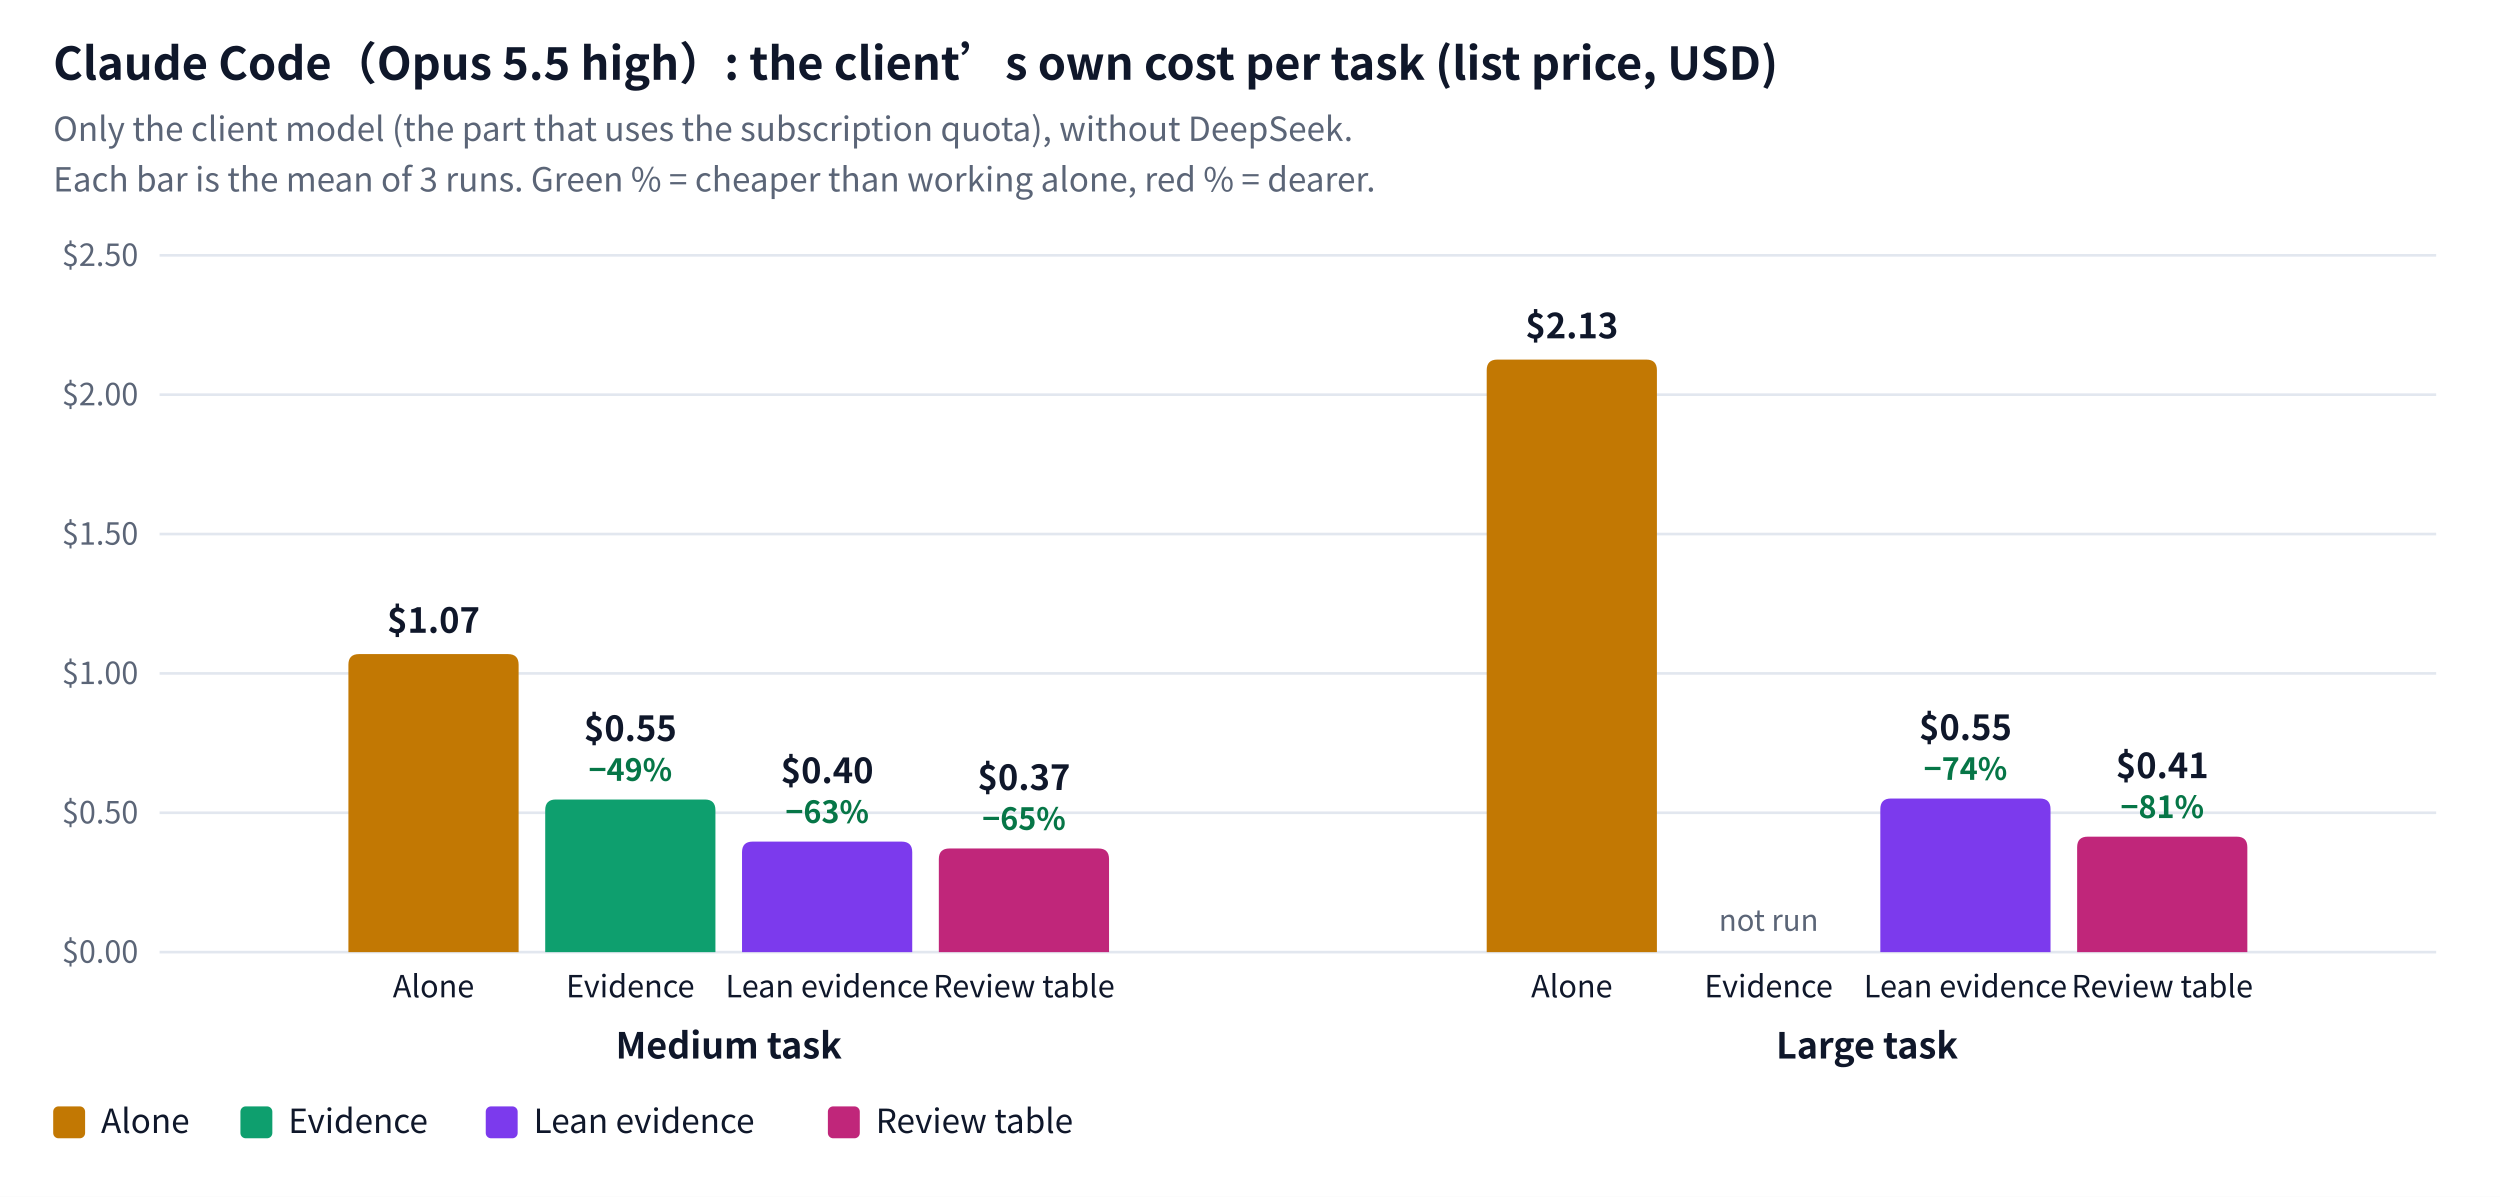
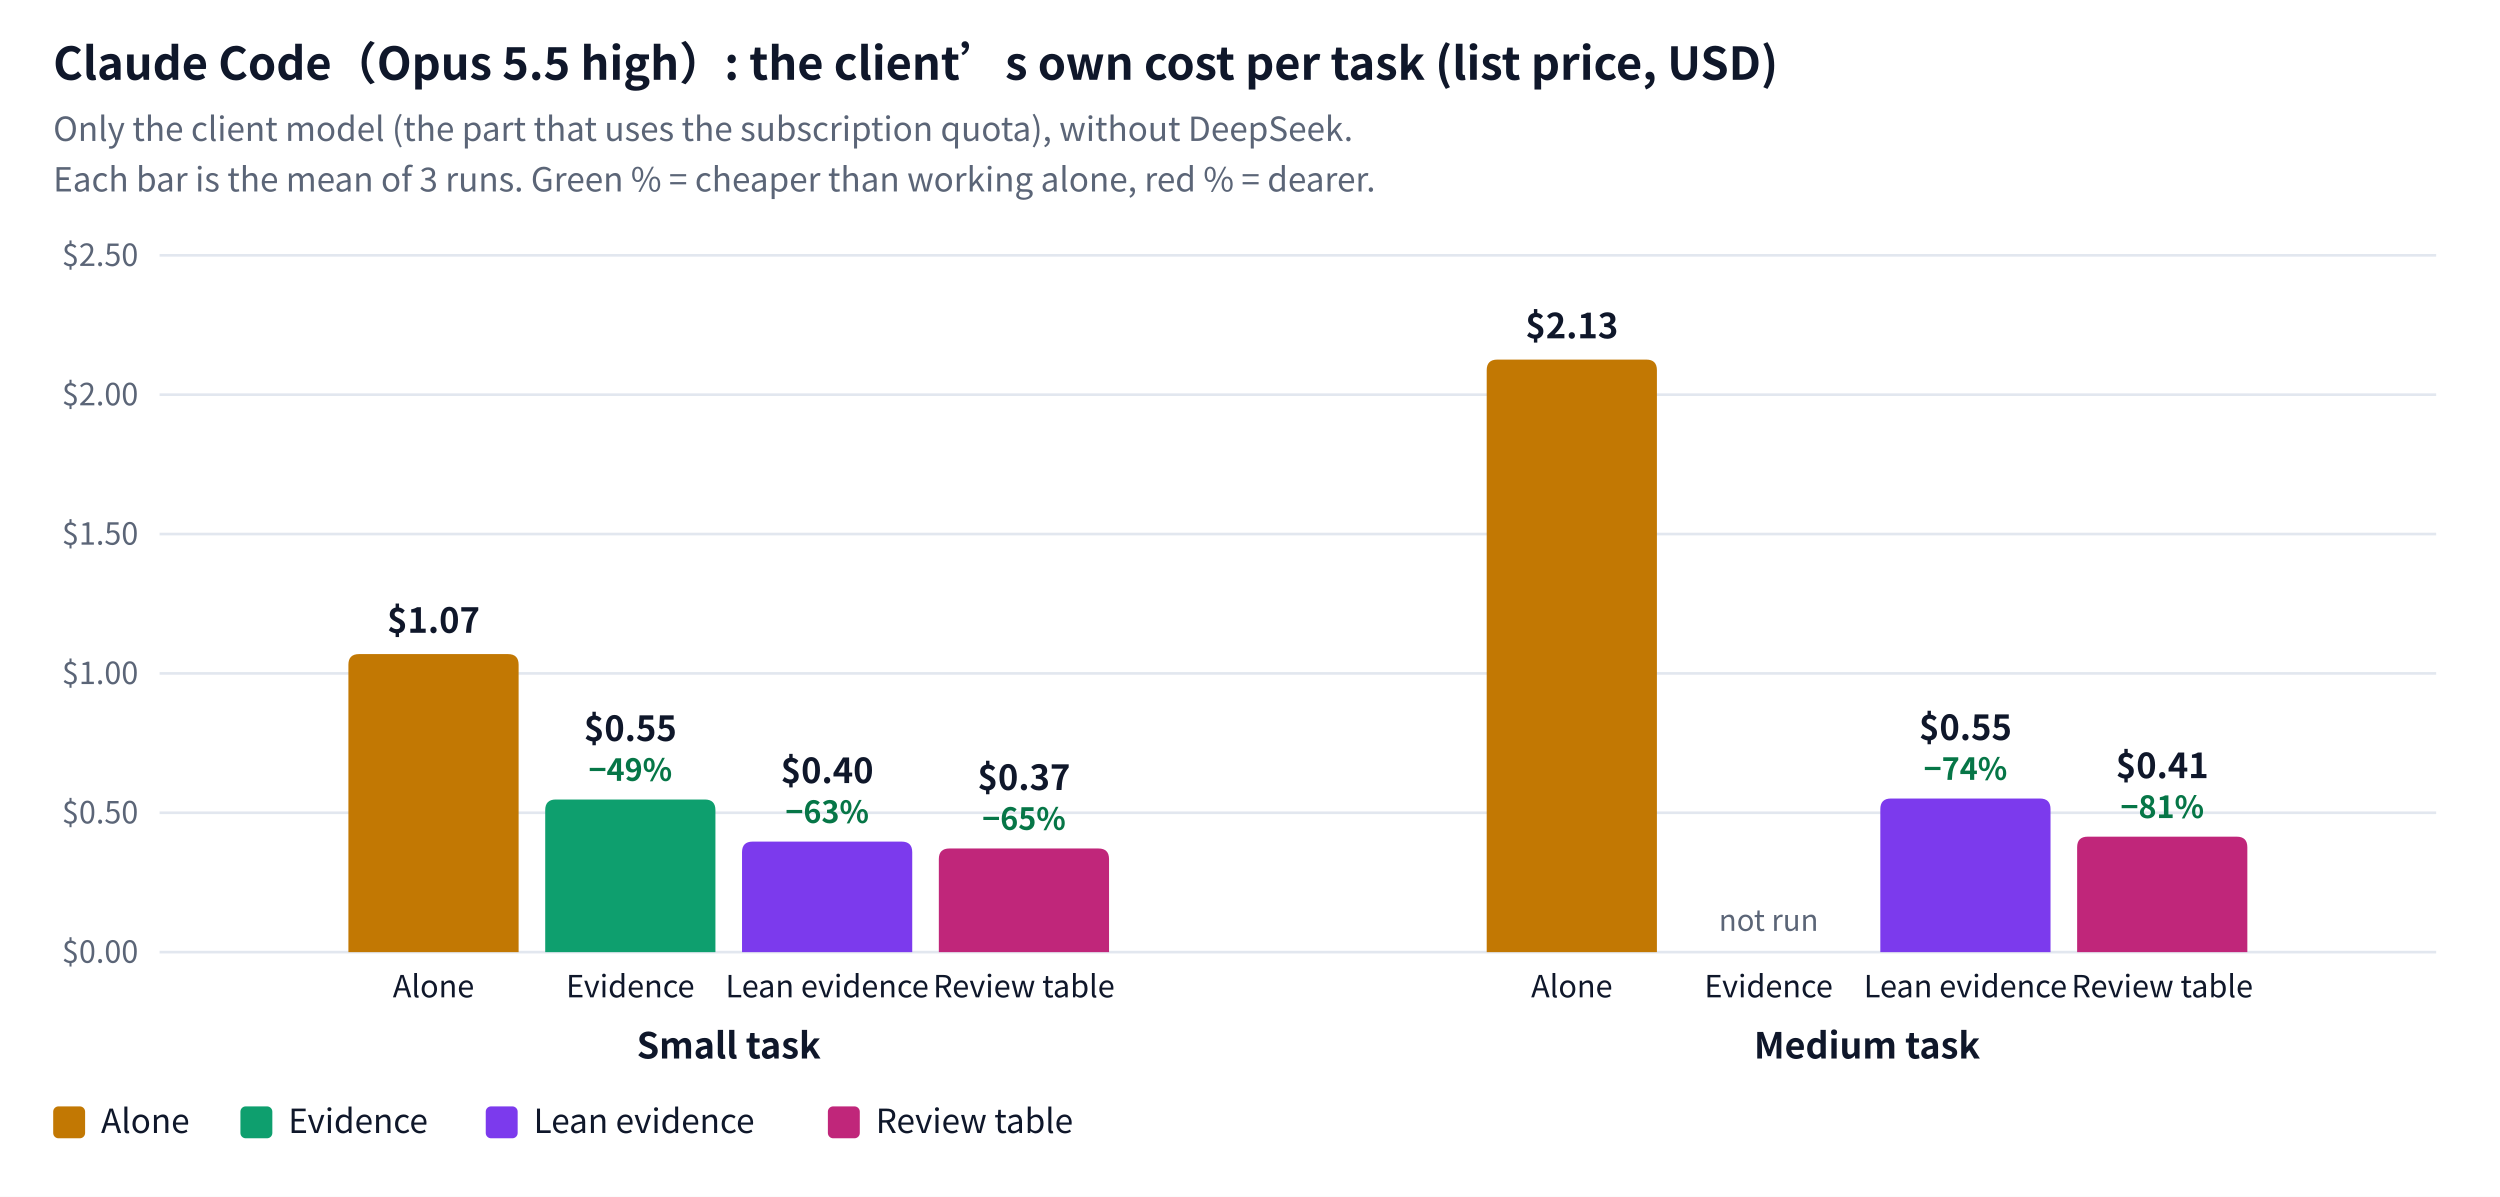
<svg xmlns="http://www.w3.org/2000/svg" width="940" height="450" viewBox="0 0 940 450" font-family="-apple-system, 'Segoe UI', 'PingFang SC', 'Noto Sans CJK SC', Helvetica, Arial, sans-serif">
  <rect width="940" height="450" fill="#FFFFFF" />
  <text x="20" y="30" font-size="17" font-weight="600" fill="#0F172A">Claude Code（Opus 5.5 high）: the client’s own cost per task (list price, USD)</text>
  <text x="20" y="53" font-size="12.5" fill="#5B6577">Only the client model (the part that uses the subscription quota), without DeepSeek.</text>
  <text x="20" y="72" font-size="12.5" fill="#5B6577">Each bar is the mean of 3 runs. Green % = cheaper than working alone, red % = dearer.</text>
  <line x1="60" x2="916" y1="358" y2="358" stroke="#E2E7EF" />
  <text x="52" y="362" font-size="11.5" fill="#5B6577" text-anchor="end">$0.00</text>
  <line x1="60" x2="916" y1="305.6" y2="305.6" stroke="#E2E7EF" />
  <text x="52" y="309.6" font-size="11.5" fill="#5B6577" text-anchor="end">$0.50</text>
  <line x1="60" x2="916" y1="253.2" y2="253.2" stroke="#E2E7EF" />
  <text x="52" y="257.2" font-size="11.5" fill="#5B6577" text-anchor="end">$1.00</text>
  <line x1="60" x2="916" y1="200.8" y2="200.8" stroke="#E2E7EF" />
  <text x="52" y="204.8" font-size="11.5" fill="#5B6577" text-anchor="end">$1.50</text>
  <line x1="60" x2="916" y1="148.4" y2="148.4" stroke="#E2E7EF" />
  <text x="52" y="152.4" font-size="11.5" fill="#5B6577" text-anchor="end">$2.00</text>
  <line x1="60" x2="916" y1="96" y2="96" stroke="#E2E7EF" />
  <text x="52" y="100" font-size="11.5" fill="#5B6577" text-anchor="end">$2.50</text>
  <text x="163" y="375" font-size="11.5" fill="#0F172A" text-anchor="middle">Alone</text>
  <path d="M131,358 V249.937 Q131,245.937 135,245.937 H191 Q195,245.937 195,249.937 V358 Z" fill="#C27803" />
  <text x="163" y="237.937" font-size="13" font-weight="600" fill="#0F172A" text-anchor="middle">$1.07</text>
  <text x="237" y="375" font-size="11.5" fill="#0F172A" text-anchor="middle">Evidence</text>
  <path d="M205,358 V304.612 Q205,300.612 209,300.612 H265 Q269,300.612 269,304.612 V358 Z" fill="#0E9F6E" />
  <text x="237" y="278.612" font-size="13" font-weight="600" fill="#0F172A" text-anchor="middle">$0.55</text>
  <text x="237" y="293.612" font-size="11.5" font-weight="600" fill="#067647" text-anchor="middle">−49%</text>
  <text x="311" y="375" font-size="11.5" fill="#0F172A" text-anchor="middle">Lean evidence</text>
  <path d="M279,358 V320.443 Q279,316.443 283,316.443 H339 Q343,316.443 343,320.443 V358 Z" fill="#7C3AED" />
  <text x="311" y="294.443" font-size="13" font-weight="600" fill="#0F172A" text-anchor="middle">$0.40</text>
  <text x="311" y="309.443" font-size="11.5" font-weight="600" fill="#067647" text-anchor="middle">−63%</text>
  <text x="385" y="375" font-size="11.5" fill="#0F172A" text-anchor="middle">Review table</text>
  <path d="M353,358 V323.028 Q353,319.028 357,319.028 H413 Q417,319.028 417,323.028 V358 Z" fill="#C0267A" />
  <text x="385" y="297.028" font-size="13" font-weight="600" fill="#0F172A" text-anchor="middle">$0.37</text>
  <text x="385" y="312.028" font-size="11.5" font-weight="600" fill="#067647" text-anchor="middle">−65%</text>
-   <text x="274" y="398" font-size="13.5" font-weight="600" fill="#0F172A" text-anchor="middle">Medium task</text>
+   <text x="274" y="398" font-size="13.5" font-weight="600" fill="#0F172A" text-anchor="middle">Small task</text>
  <text x="591" y="375" font-size="11.5" fill="#0F172A" text-anchor="middle">Alone</text>
  <path d="M559,358 V139.206 Q559,135.206 563,135.206 H619 Q623,135.206 623,139.206 V358 Z" fill="#C27803" />
  <text x="591" y="127.206" font-size="13" font-weight="600" fill="#0F172A" text-anchor="middle">$2.13</text>
  <text x="665" y="375" font-size="11.5" fill="#0F172A" text-anchor="middle">Evidence</text>
  <text x="665" y="350" font-size="11" fill="#5B6577" text-anchor="middle">not run</text>
  <text x="739" y="375" font-size="11.5" fill="#0F172A" text-anchor="middle">Lean evidence</text>
  <path d="M707,358 V304.241 Q707,300.241 711,300.241 H767 Q771,300.241 771,304.241 V358 Z" fill="#7C3AED" />
  <text x="739" y="278.241" font-size="13" font-weight="600" fill="#0F172A" text-anchor="middle">$0.55</text>
  <text x="739" y="293.241" font-size="11.5" font-weight="600" fill="#067647" text-anchor="middle">−74%</text>
  <text x="813" y="375" font-size="11.5" fill="#0F172A" text-anchor="middle">Review table</text>
  <path d="M781,358 V318.585 Q781,314.585 785,314.585 H841 Q845,314.585 845,318.585 V358 Z" fill="#C0267A" />
  <text x="813" y="292.585" font-size="13" font-weight="600" fill="#0F172A" text-anchor="middle">$0.41</text>
  <text x="813" y="307.585" font-size="11.5" font-weight="600" fill="#067647" text-anchor="middle">−81%</text>
-   <text x="702" y="398" font-size="13.5" font-weight="600" fill="#0F172A" text-anchor="middle">Large task</text>
+   <text x="702" y="398" font-size="13.5" font-weight="600" fill="#0F172A" text-anchor="middle">Medium task</text>
  <rect x="20" y="416" width="12" height="12" rx="2" fill="#C27803" />
  <text x="38" y="426" font-size="12.5" fill="#0F172A">Alone</text>
  <rect x="90.4" y="416" width="12" height="12" rx="2" fill="#0E9F6E" />
  <text x="108.4" y="426" font-size="12.5" fill="#0F172A">Evidence</text>
  <rect x="182.64" y="416" width="12" height="12" rx="2" fill="#7C3AED" />
  <text x="200.64" y="426" font-size="12.5" fill="#0F172A">Lean evidence</text>
  <rect x="311.28" y="416" width="12" height="12" rx="2" fill="#C0267A" />
  <text x="329.28" y="426" font-size="12.5" fill="#0F172A">Review table</text>
</svg>
